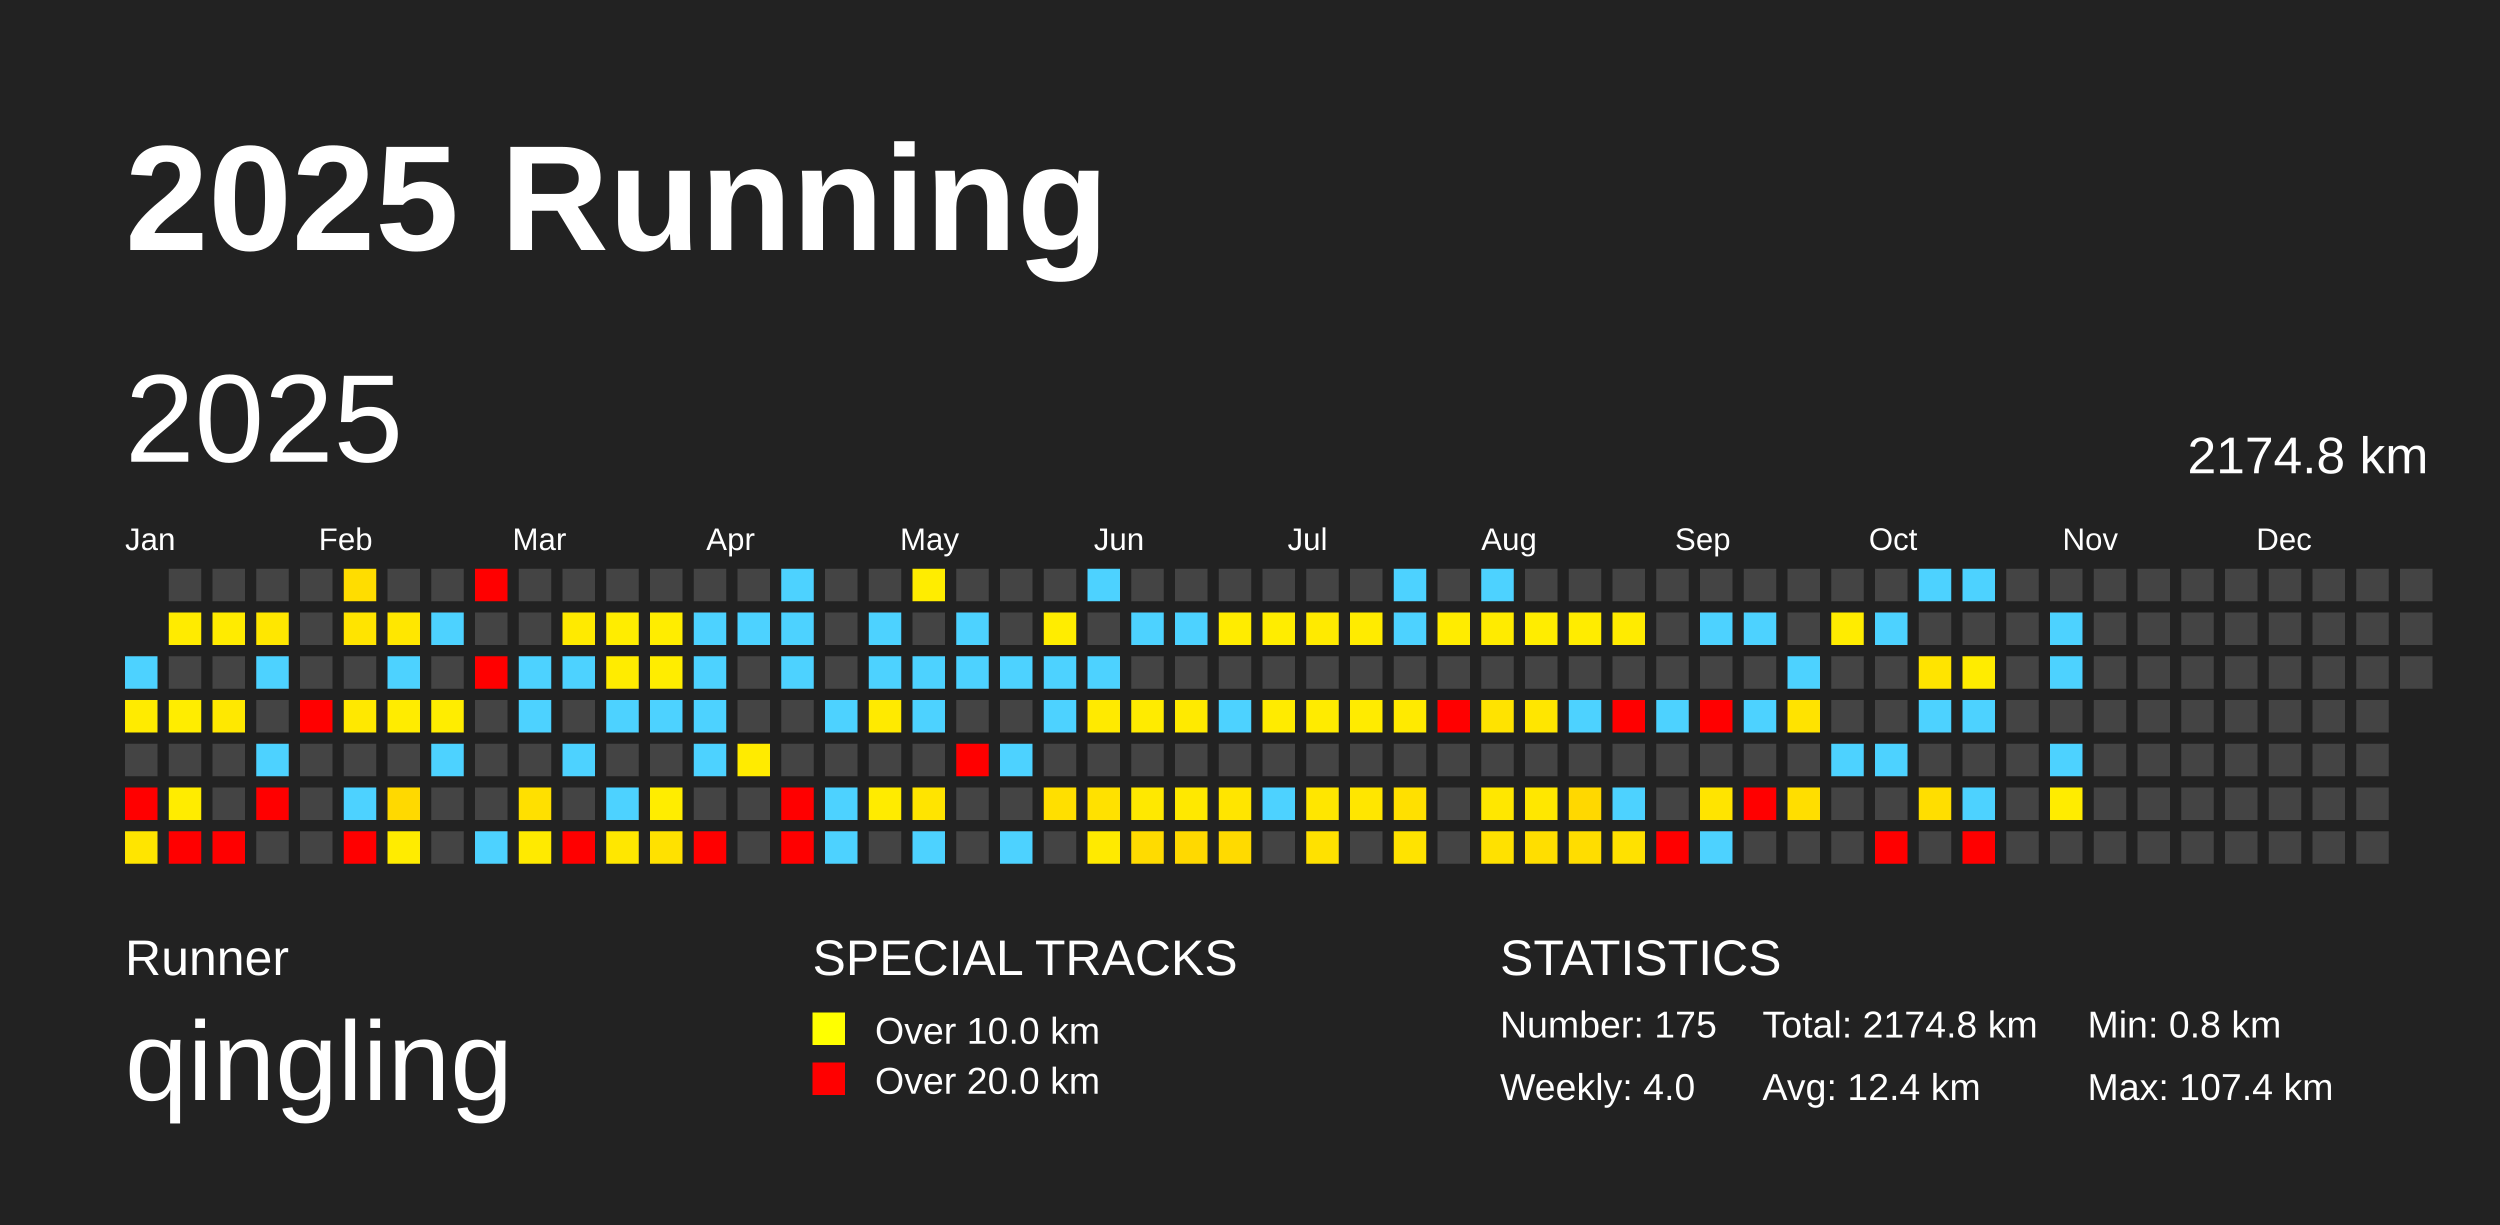
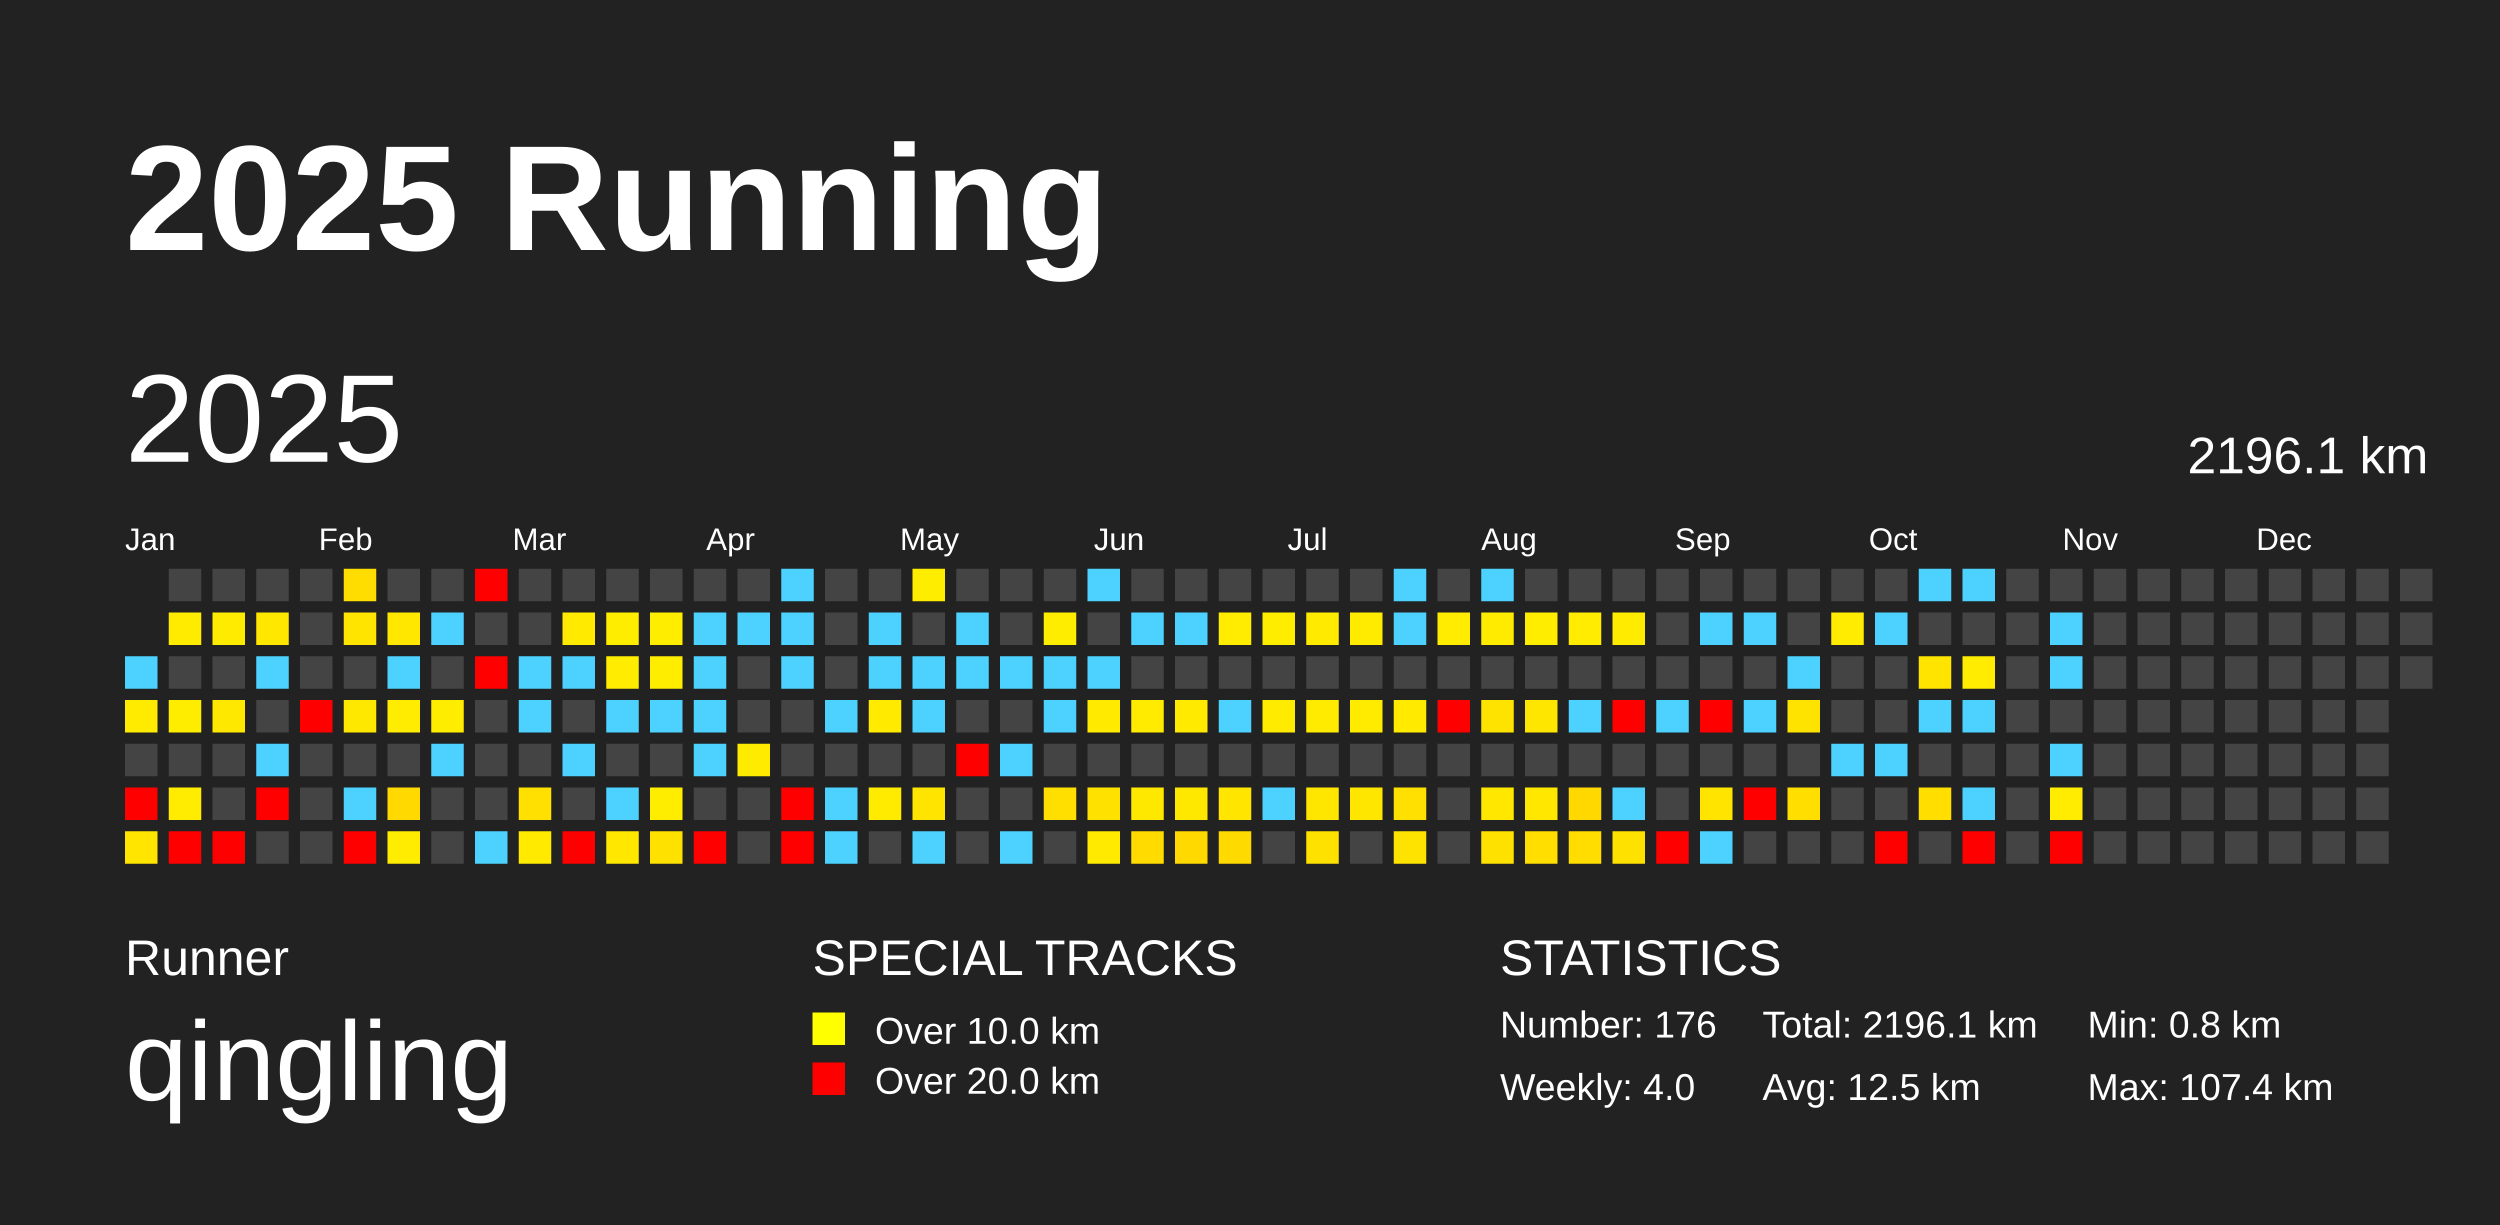
<svg xmlns="http://www.w3.org/2000/svg" baseProfile="full" height="98mm" version="1.1" viewBox="0,0,200,98" width="200mm">
  <defs />
  <rect fill="#222222" height="98" width="200" x="0" y="0" />
  <text fill="#FFFFFF" style="font-size:12px; font-family:Arial; font-weight:bold;" x="10" y="20">2025 Running</text>
  <text fill="#FFFFFF" style="font-size:4px; font-family:Arial" x="10" y="78">Runner</text>
  <text fill="#FFFFFF" style="font-size:9px; font-family:Arial" x="10" y="88">qingling</text>
  <text fill="#FFFFFF" style="font-size:4px; font-family:Arial" x="65" y="78">SPECIAL TRACKS</text>
  <rect fill="yellow" height="2.6" width="2.6" x="65" y="81" />
  <text fill="#FFFFFF" style="font-size:3px; font-family:Arial" x="70" y="83.5">Over 10.0 km</text>
  <rect fill="red" height="2.6" width="2.6" x="65" y="85" />
  <text fill="#FFFFFF" style="font-size:3px; font-family:Arial" x="70" y="87.5">Over 20.0 km</text>
  <text fill="#FFFFFF" style="font-size:4px; font-family:Arial" x="120" y="78">STATISTICS</text>
-   <text fill="#FFFFFF" style="font-size:3px; font-family:Arial" x="120" y="83">Number: 175</text>
+   <text fill="#FFFFFF" style="font-size:3px; font-family:Arial" x="120" y="83">Number: 176</text>
  <text fill="#FFFFFF" style="font-size:3px; font-family:Arial" x="120" y="88">Weekly: 4.0</text>
-   <text fill="#FFFFFF" style="font-size:3px; font-family:Arial" x="141" y="83">Total: 2174.8 km</text>
-   <text fill="#FFFFFF" style="font-size:3px; font-family:Arial" x="141" y="88">Avg: 12.4 km</text>
+   <text fill="#FFFFFF" style="font-size:3px; font-family:Arial" x="141" y="83">Total: 2196.1 km</text>
+   <text fill="#FFFFFF" style="font-size:3px; font-family:Arial" x="141" y="88">Avg: 12.5 km</text>
  <text fill="#FFFFFF" style="font-size:3px; font-family:Arial" x="167" y="83">Min: 0.8 km</text>
  <text fill="#FFFFFF" style="font-size:3px; font-family:Arial" x="167" y="88">Max: 107.4 km</text>
  <text dominant-baseline="hanging" fill="#FFFFFF" style="font-size:10.0px; font-family:Arial;" x="10" y="30">2025</text>
-   <text dominant-baseline="hanging" fill="#FFFFFF" style="font-size:4.125px; font-family:Arial;" x="175" y="35">2174.8 km</text>
+   <text dominant-baseline="hanging" fill="#FFFFFF" style="font-size:4.125px; font-family:Arial;" x="175" y="35">2196.1 km</text>
  <text fill="#FFFFFF" style="font-size:2.5px; font-family:Arial" x="10.0" y="44">Jan</text>
  <text fill="#FFFFFF" style="font-size:2.5px; font-family:Arial" x="25.5" y="44">Feb</text>
  <text fill="#FFFFFF" style="font-size:2.5px; font-family:Arial" x="41.0" y="44">Mar</text>
  <text fill="#FFFFFF" style="font-size:2.5px; font-family:Arial" x="56.5" y="44">Apr</text>
  <text fill="#FFFFFF" style="font-size:2.5px; font-family:Arial" x="72.0" y="44">May</text>
  <text fill="#FFFFFF" style="font-size:2.5px; font-family:Arial" x="87.5" y="44">Jun</text>
  <text fill="#FFFFFF" style="font-size:2.5px; font-family:Arial" x="103.0" y="44">Jul</text>
  <text fill="#FFFFFF" style="font-size:2.5px; font-family:Arial" x="118.5" y="44">Aug</text>
  <text fill="#FFFFFF" style="font-size:2.5px; font-family:Arial" x="134.0" y="44">Sep</text>
  <text fill="#FFFFFF" style="font-size:2.5px; font-family:Arial" x="149.5" y="44">Oct</text>
  <text fill="#FFFFFF" style="font-size:2.5px; font-family:Arial" x="165.0" y="44">Nov</text>
  <text fill="#FFFFFF" style="font-size:2.5px; font-family:Arial" x="180.5" y="44">Dec</text>
  <rect fill="#4dd2ff" height="2.6" width="2.6" x="10.0" y="52.5" />
  <rect fill="#ffeb00" height="2.6" width="2.6" x="10.0" y="56.0" />
  <rect fill="#444444" height="2.6" width="2.6" x="10.0" y="59.5" />
  <rect fill="red" height="2.6" width="2.6" x="10.0" y="63.0" />
  <rect fill="#ffe500" height="2.6" width="2.6" x="10.0" y="66.5" />
  <rect fill="#444444" height="2.6" width="2.6" x="13.5" y="45.5" />
  <rect fill="#ffeb00" height="2.6" width="2.6" x="13.5" y="49.0" />
  <rect fill="#444444" height="2.6" width="2.6" x="13.5" y="52.5" />
  <rect fill="#ffed00" height="2.6" width="2.6" x="13.5" y="56.0" />
  <rect fill="#444444" height="2.6" width="2.6" x="13.5" y="59.5" />
  <rect fill="#ffec00" height="2.6" width="2.6" x="13.5" y="63.0" />
  <rect fill="red" height="2.6" width="2.6" x="13.5" y="66.5" />
  <rect fill="#444444" height="2.6" width="2.6" x="17.0" y="45.5" />
  <rect fill="#ffeb00" height="2.6" width="2.6" x="17.0" y="49.0" />
  <rect fill="#444444" height="2.6" width="2.6" x="17.0" y="52.5" />
  <rect fill="#ffe800" height="2.6" width="2.6" x="17.0" y="56.0" />
  <rect fill="#444444" height="2.6" width="2.6" x="17.0" y="59.5" />
  <rect fill="#444444" height="2.6" width="2.6" x="17.0" y="63.0" />
  <rect fill="red" height="2.6" width="2.6" x="17.0" y="66.5" />
  <rect fill="#444444" height="2.6" width="2.6" x="20.5" y="45.5" />
  <rect fill="#ffe700" height="2.6" width="2.6" x="20.5" y="49.0" />
  <rect fill="#4dd2ff" height="2.6" width="2.6" x="20.5" y="52.5" />
  <rect fill="#444444" height="2.6" width="2.6" x="20.5" y="56.0" />
  <rect fill="#4dd2ff" height="2.6" width="2.6" x="20.5" y="59.5" />
  <rect fill="red" height="2.6" width="2.6" x="20.5" y="63.0" />
  <rect fill="#444444" height="2.6" width="2.6" x="20.5" y="66.5" />
  <rect fill="#444444" height="2.6" width="2.6" x="24.0" y="45.5" />
  <rect fill="#444444" height="2.6" width="2.6" x="24.0" y="49.0" />
  <rect fill="#444444" height="2.6" width="2.6" x="24.0" y="52.5" />
  <rect fill="red" height="2.6" width="2.6" x="24.0" y="56.0" />
  <rect fill="#444444" height="2.6" width="2.6" x="24.0" y="59.5" />
  <rect fill="#444444" height="2.6" width="2.6" x="24.0" y="63.0" />
  <rect fill="#444444" height="2.6" width="2.6" x="24.0" y="66.5" />
  <rect fill="#ffdd00" height="2.6" width="2.6" x="27.5" y="45.5" />
  <rect fill="#ffe400" height="2.6" width="2.6" x="27.5" y="49.0" />
  <rect fill="#444444" height="2.6" width="2.6" x="27.5" y="52.5" />
  <rect fill="#ffe800" height="2.6" width="2.6" x="27.5" y="56.0" />
  <rect fill="#444444" height="2.6" width="2.6" x="27.5" y="59.5" />
  <rect fill="#4dd2ff" height="2.6" width="2.6" x="27.5" y="63.0" />
  <rect fill="red" height="2.6" width="2.6" x="27.5" y="66.5" />
  <rect fill="#444444" height="2.6" width="2.6" x="31.0" y="45.5" />
  <rect fill="#ffe700" height="2.6" width="2.6" x="31.0" y="49.0" />
  <rect fill="#4dd2ff" height="2.6" width="2.6" x="31.0" y="52.5" />
  <rect fill="#ffec00" height="2.6" width="2.6" x="31.0" y="56.0" />
  <rect fill="#444444" height="2.6" width="2.6" x="31.0" y="59.5" />
  <rect fill="#ffd900" height="2.6" width="2.6" x="31.0" y="63.0" />
  <rect fill="#ffec00" height="2.6" width="2.6" x="31.0" y="66.5" />
  <rect fill="#444444" height="2.6" width="2.6" x="34.5" y="45.5" />
  <rect fill="#4dd2ff" height="2.6" width="2.6" x="34.5" y="49.0" />
  <rect fill="#444444" height="2.6" width="2.6" x="34.5" y="52.5" />
  <rect fill="#ffed00" height="2.6" width="2.6" x="34.5" y="56.0" />
  <rect fill="#4dd2ff" height="2.6" width="2.6" x="34.5" y="59.5" />
  <rect fill="#444444" height="2.6" width="2.6" x="34.5" y="63.0" />
  <rect fill="#444444" height="2.6" width="2.6" x="34.5" y="66.5" />
  <rect fill="red" height="2.6" width="2.6" x="38.0" y="45.5" />
  <rect fill="#444444" height="2.6" width="2.6" x="38.0" y="49.0" />
  <rect fill="red" height="2.6" width="2.6" x="38.0" y="52.5" />
  <rect fill="#444444" height="2.6" width="2.6" x="38.0" y="56.0" />
  <rect fill="#444444" height="2.6" width="2.6" x="38.0" y="59.5" />
  <rect fill="#444444" height="2.6" width="2.6" x="38.0" y="63.0" />
  <rect fill="#4dd2ff" height="2.6" width="2.6" x="38.0" y="66.5" />
  <rect fill="#444444" height="2.6" width="2.6" x="41.5" y="45.5" />
  <rect fill="#444444" height="2.6" width="2.6" x="41.5" y="49.0" />
  <rect fill="#4dd2ff" height="2.6" width="2.6" x="41.5" y="52.5" />
  <rect fill="#4dd2ff" height="2.6" width="2.6" x="41.5" y="56.0" />
  <rect fill="#444444" height="2.6" width="2.6" x="41.5" y="59.5" />
  <rect fill="#ffe000" height="2.6" width="2.6" x="41.5" y="63.0" />
  <rect fill="#ffea00" height="2.6" width="2.6" x="41.5" y="66.5" />
  <rect fill="#444444" height="2.6" width="2.6" x="45.0" y="45.5" />
  <rect fill="#ffea00" height="2.6" width="2.6" x="45.0" y="49.0" />
  <rect fill="#4dd2ff" height="2.6" width="2.6" x="45.0" y="52.5" />
  <rect fill="#444444" height="2.6" width="2.6" x="45.0" y="56.0" />
  <rect fill="#4dd2ff" height="2.6" width="2.6" x="45.0" y="59.5" />
  <rect fill="#444444" height="2.6" width="2.6" x="45.0" y="63.0" />
  <rect fill="red" height="2.6" width="2.6" x="45.0" y="66.5" />
  <rect fill="#444444" height="2.6" width="2.6" x="48.5" y="45.5" />
  <rect fill="#ffed00" height="2.6" width="2.6" x="48.5" y="49.0" />
  <rect fill="#ffec00" height="2.6" width="2.6" x="48.5" y="52.5" />
  <rect fill="#4dd2ff" height="2.6" width="2.6" x="48.5" y="56.0" />
  <rect fill="#444444" height="2.6" width="2.6" x="48.5" y="59.5" />
  <rect fill="#4dd2ff" height="2.6" width="2.6" x="48.5" y="63.0" />
  <rect fill="#ffe700" height="2.6" width="2.6" x="48.5" y="66.5" />
  <rect fill="#444444" height="2.6" width="2.6" x="52.0" y="45.5" />
  <rect fill="#ffed00" height="2.6" width="2.6" x="52.0" y="49.0" />
  <rect fill="#ffed00" height="2.6" width="2.6" x="52.0" y="52.5" />
  <rect fill="#4dd2ff" height="2.6" width="2.6" x="52.0" y="56.0" />
  <rect fill="#444444" height="2.6" width="2.6" x="52.0" y="59.5" />
  <rect fill="#ffed00" height="2.6" width="2.6" x="52.0" y="63.0" />
  <rect fill="#ffe100" height="2.6" width="2.6" x="52.0" y="66.5" />
  <rect fill="#444444" height="2.6" width="2.6" x="55.5" y="45.5" />
  <rect fill="#4dd2ff" height="2.6" width="2.6" x="55.5" y="49.0" />
  <rect fill="#4dd2ff" height="2.6" width="2.6" x="55.5" y="52.5" />
  <rect fill="#4dd2ff" height="2.6" width="2.6" x="55.5" y="56.0" />
  <rect fill="#4dd2ff" height="2.6" width="2.6" x="55.5" y="59.5" />
  <rect fill="#444444" height="2.6" width="2.6" x="55.5" y="63.0" />
  <rect fill="red" height="2.6" width="2.6" x="55.5" y="66.5" />
  <rect fill="#444444" height="2.6" width="2.6" x="59.0" y="45.5" />
  <rect fill="#4dd2ff" height="2.6" width="2.6" x="59.0" y="49.0" />
  <rect fill="#444444" height="2.6" width="2.6" x="59.0" y="52.5" />
  <rect fill="#444444" height="2.6" width="2.6" x="59.0" y="56.0" />
  <rect fill="#ffeb00" height="2.6" width="2.6" x="59.0" y="59.5" />
  <rect fill="#444444" height="2.6" width="2.6" x="59.0" y="63.0" />
  <rect fill="#444444" height="2.6" width="2.6" x="59.0" y="66.5" />
  <rect fill="#4dd2ff" height="2.6" width="2.6" x="62.5" y="45.5" />
  <rect fill="#4dd2ff" height="2.6" width="2.6" x="62.5" y="49.0" />
  <rect fill="#4dd2ff" height="2.6" width="2.6" x="62.5" y="52.5" />
  <rect fill="#444444" height="2.6" width="2.6" x="62.5" y="56.0" />
  <rect fill="#444444" height="2.6" width="2.6" x="62.5" y="59.5" />
  <rect fill="red" height="2.6" width="2.6" x="62.5" y="63.0" />
  <rect fill="red" height="2.6" width="2.6" x="62.5" y="66.5" />
  <rect fill="#444444" height="2.6" width="2.6" x="66.0" y="45.5" />
  <rect fill="#444444" height="2.6" width="2.6" x="66.0" y="49.0" />
  <rect fill="#444444" height="2.6" width="2.6" x="66.0" y="52.5" />
  <rect fill="#4dd2ff" height="2.6" width="2.6" x="66.0" y="56.0" />
  <rect fill="#444444" height="2.6" width="2.6" x="66.0" y="59.5" />
  <rect fill="#4dd2ff" height="2.6" width="2.6" x="66.0" y="63.0" />
  <rect fill="#4dd2ff" height="2.6" width="2.6" x="66.0" y="66.5" />
  <rect fill="#444444" height="2.6" width="2.6" x="69.5" y="45.5" />
  <rect fill="#4dd2ff" height="2.6" width="2.6" x="69.5" y="49.0" />
  <rect fill="#4dd2ff" height="2.6" width="2.6" x="69.5" y="52.5" />
  <rect fill="#ffea00" height="2.6" width="2.6" x="69.5" y="56.0" />
  <rect fill="#444444" height="2.6" width="2.6" x="69.5" y="59.5" />
  <rect fill="#ffeb00" height="2.6" width="2.6" x="69.5" y="63.0" />
  <rect fill="#444444" height="2.6" width="2.6" x="69.5" y="66.5" />
  <rect fill="#ffed00" height="2.6" width="2.6" x="73.0" y="45.5" />
  <rect fill="#444444" height="2.6" width="2.6" x="73.0" y="49.0" />
  <rect fill="#4dd2ff" height="2.6" width="2.6" x="73.0" y="52.5" />
  <rect fill="#4dd2ff" height="2.6" width="2.6" x="73.0" y="56.0" />
  <rect fill="#444444" height="2.6" width="2.6" x="73.0" y="59.5" />
  <rect fill="#ffe400" height="2.6" width="2.6" x="73.0" y="63.0" />
  <rect fill="#4dd2ff" height="2.6" width="2.6" x="73.0" y="66.5" />
  <rect fill="#444444" height="2.6" width="2.6" x="76.5" y="45.5" />
  <rect fill="#4dd2ff" height="2.6" width="2.6" x="76.5" y="49.0" />
  <rect fill="#4dd2ff" height="2.6" width="2.6" x="76.5" y="52.5" />
  <rect fill="#444444" height="2.6" width="2.6" x="76.5" y="56.0" />
  <rect fill="red" height="2.6" width="2.6" x="76.5" y="59.5" />
  <rect fill="#444444" height="2.6" width="2.6" x="76.5" y="63.0" />
  <rect fill="#444444" height="2.6" width="2.6" x="76.5" y="66.5" />
  <rect fill="#444444" height="2.6" width="2.6" x="80.0" y="45.5" />
  <rect fill="#444444" height="2.6" width="2.6" x="80.0" y="49.0" />
  <rect fill="#4dd2ff" height="2.6" width="2.6" x="80.0" y="52.5" />
  <rect fill="#444444" height="2.6" width="2.6" x="80.0" y="56.0" />
  <rect fill="#4dd2ff" height="2.6" width="2.6" x="80.0" y="59.5" />
  <rect fill="#444444" height="2.6" width="2.6" x="80.0" y="63.0" />
  <rect fill="#4dd2ff" height="2.6" width="2.6" x="80.0" y="66.5" />
  <rect fill="#444444" height="2.6" width="2.6" x="83.5" y="45.5" />
  <rect fill="#ffed00" height="2.6" width="2.6" x="83.5" y="49.0" />
  <rect fill="#4dd2ff" height="2.6" width="2.6" x="83.5" y="52.5" />
  <rect fill="#4dd2ff" height="2.6" width="2.6" x="83.5" y="56.0" />
  <rect fill="#444444" height="2.6" width="2.6" x="83.5" y="59.5" />
  <rect fill="#ffdf00" height="2.6" width="2.6" x="83.5" y="63.0" />
  <rect fill="#444444" height="2.6" width="2.6" x="83.5" y="66.5" />
  <rect fill="#4dd2ff" height="2.6" width="2.6" x="87.0" y="45.5" />
  <rect fill="#444444" height="2.6" width="2.6" x="87.0" y="49.0" />
  <rect fill="#4dd2ff" height="2.6" width="2.6" x="87.0" y="52.5" />
  <rect fill="#ffea00" height="2.6" width="2.6" x="87.0" y="56.0" />
  <rect fill="#444444" height="2.6" width="2.6" x="87.0" y="59.5" />
  <rect fill="#ffe100" height="2.6" width="2.6" x="87.0" y="63.0" />
  <rect fill="#ffea00" height="2.6" width="2.6" x="87.0" y="66.5" />
  <rect fill="#444444" height="2.6" width="2.6" x="90.5" y="45.5" />
  <rect fill="#4dd2ff" height="2.6" width="2.6" x="90.5" y="49.0" />
  <rect fill="#444444" height="2.6" width="2.6" x="90.5" y="52.5" />
  <rect fill="#ffeb00" height="2.6" width="2.6" x="90.5" y="56.0" />
  <rect fill="#444444" height="2.6" width="2.6" x="90.5" y="59.5" />
  <rect fill="#ffe800" height="2.6" width="2.6" x="90.5" y="63.0" />
  <rect fill="#ffdb00" height="2.6" width="2.6" x="90.5" y="66.5" />
  <rect fill="#444444" height="2.6" width="2.6" x="94.0" y="45.5" />
  <rect fill="#4dd2ff" height="2.6" width="2.6" x="94.0" y="49.0" />
  <rect fill="#444444" height="2.6" width="2.6" x="94.0" y="52.5" />
  <rect fill="#ffea00" height="2.6" width="2.6" x="94.0" y="56.0" />
  <rect fill="#444444" height="2.6" width="2.6" x="94.0" y="59.5" />
  <rect fill="#ffe800" height="2.6" width="2.6" x="94.0" y="63.0" />
  <rect fill="#ffd900" height="2.6" width="2.6" x="94.0" y="66.5" />
  <rect fill="#444444" height="2.6" width="2.6" x="97.5" y="45.5" />
  <rect fill="#ffec00" height="2.6" width="2.6" x="97.5" y="49.0" />
  <rect fill="#444444" height="2.6" width="2.6" x="97.5" y="52.5" />
  <rect fill="#4dd2ff" height="2.6" width="2.6" x="97.5" y="56.0" />
  <rect fill="#444444" height="2.6" width="2.6" x="97.5" y="59.5" />
  <rect fill="#ffe500" height="2.6" width="2.6" x="97.5" y="63.0" />
  <rect fill="#ffda00" height="2.6" width="2.6" x="97.5" y="66.5" />
  <rect fill="#444444" height="2.6" width="2.6" x="101.0" y="45.5" />
  <rect fill="#ffed00" height="2.6" width="2.6" x="101.0" y="49.0" />
  <rect fill="#444444" height="2.6" width="2.6" x="101.0" y="52.5" />
  <rect fill="#ffeb00" height="2.6" width="2.6" x="101.0" y="56.0" />
  <rect fill="#444444" height="2.6" width="2.6" x="101.0" y="59.5" />
  <rect fill="#4dd2ff" height="2.6" width="2.6" x="101.0" y="63.0" />
  <rect fill="#444444" height="2.6" width="2.6" x="101.0" y="66.5" />
  <rect fill="#444444" height="2.6" width="2.6" x="104.5" y="45.5" />
  <rect fill="#ffea00" height="2.6" width="2.6" x="104.5" y="49.0" />
  <rect fill="#444444" height="2.6" width="2.6" x="104.5" y="52.5" />
  <rect fill="#ffeb00" height="2.6" width="2.6" x="104.5" y="56.0" />
  <rect fill="#444444" height="2.6" width="2.6" x="104.5" y="59.5" />
  <rect fill="#ffe600" height="2.6" width="2.6" x="104.5" y="63.0" />
  <rect fill="#ffe100" height="2.6" width="2.6" x="104.5" y="66.5" />
  <rect fill="#444444" height="2.6" width="2.6" x="108.0" y="45.5" />
  <rect fill="#ffeb00" height="2.6" width="2.6" x="108.0" y="49.0" />
  <rect fill="#444444" height="2.6" width="2.6" x="108.0" y="52.5" />
  <rect fill="#ffeb00" height="2.6" width="2.6" x="108.0" y="56.0" />
  <rect fill="#444444" height="2.6" width="2.6" x="108.0" y="59.5" />
  <rect fill="#ffe600" height="2.6" width="2.6" x="108.0" y="63.0" />
  <rect fill="#444444" height="2.6" width="2.6" x="108.0" y="66.5" />
  <rect fill="#4dd2ff" height="2.6" width="2.6" x="111.5" y="45.5" />
  <rect fill="#4dd2ff" height="2.6" width="2.6" x="111.5" y="49.0" />
  <rect fill="#444444" height="2.6" width="2.6" x="111.5" y="52.5" />
  <rect fill="#ffea00" height="2.6" width="2.6" x="111.5" y="56.0" />
  <rect fill="#444444" height="2.6" width="2.6" x="111.5" y="59.5" />
  <rect fill="#ffe000" height="2.6" width="2.6" x="111.5" y="63.0" />
  <rect fill="#ffe300" height="2.6" width="2.6" x="111.5" y="66.5" />
  <rect fill="#444444" height="2.6" width="2.6" x="115.0" y="45.5" />
  <rect fill="#ffec00" height="2.6" width="2.6" x="115.0" y="49.0" />
  <rect fill="#444444" height="2.6" width="2.6" x="115.0" y="52.5" />
  <rect fill="red" height="2.6" width="2.6" x="115.0" y="56.0" />
  <rect fill="#444444" height="2.6" width="2.6" x="115.0" y="59.5" />
  <rect fill="#444444" height="2.6" width="2.6" x="115.0" y="63.0" />
  <rect fill="#444444" height="2.6" width="2.6" x="115.0" y="66.5" />
  <rect fill="#4dd2ff" height="2.6" width="2.6" x="118.5" y="45.5" />
  <rect fill="#ffeb00" height="2.6" width="2.6" x="118.5" y="49.0" />
  <rect fill="#444444" height="2.6" width="2.6" x="118.5" y="52.5" />
  <rect fill="#ffe300" height="2.6" width="2.6" x="118.5" y="56.0" />
  <rect fill="#444444" height="2.6" width="2.6" x="118.5" y="59.5" />
  <rect fill="#ffe700" height="2.6" width="2.6" x="118.5" y="63.0" />
  <rect fill="#ffe100" height="2.6" width="2.6" x="118.5" y="66.5" />
  <rect fill="#444444" height="2.6" width="2.6" x="122.0" y="45.5" />
  <rect fill="#ffed00" height="2.6" width="2.6" x="122.0" y="49.0" />
  <rect fill="#444444" height="2.6" width="2.6" x="122.0" y="52.5" />
  <rect fill="#ffe600" height="2.6" width="2.6" x="122.0" y="56.0" />
  <rect fill="#444444" height="2.6" width="2.6" x="122.0" y="59.5" />
  <rect fill="#ffe700" height="2.6" width="2.6" x="122.0" y="63.0" />
  <rect fill="#ffde00" height="2.6" width="2.6" x="122.0" y="66.5" />
  <rect fill="#444444" height="2.6" width="2.6" x="125.5" y="45.5" />
  <rect fill="#ffec00" height="2.6" width="2.6" x="125.5" y="49.0" />
  <rect fill="#444444" height="2.6" width="2.6" x="125.5" y="52.5" />
  <rect fill="#4dd2ff" height="2.6" width="2.6" x="125.5" y="56.0" />
  <rect fill="#444444" height="2.6" width="2.6" x="125.5" y="59.5" />
  <rect fill="#ffd800" height="2.6" width="2.6" x="125.5" y="63.0" />
  <rect fill="#ffdd00" height="2.6" width="2.6" x="125.5" y="66.5" />
  <rect fill="#444444" height="2.6" width="2.6" x="129.0" y="45.5" />
  <rect fill="#ffeb00" height="2.6" width="2.6" x="129.0" y="49.0" />
  <rect fill="#444444" height="2.6" width="2.6" x="129.0" y="52.5" />
  <rect fill="red" height="2.6" width="2.6" x="129.0" y="56.0" />
  <rect fill="#444444" height="2.6" width="2.6" x="129.0" y="59.5" />
  <rect fill="#4dd2ff" height="2.6" width="2.6" x="129.0" y="63.0" />
  <rect fill="#ffe100" height="2.6" width="2.6" x="129.0" y="66.5" />
  <rect fill="#444444" height="2.6" width="2.6" x="132.5" y="45.5" />
  <rect fill="#444444" height="2.6" width="2.6" x="132.5" y="49.0" />
  <rect fill="#444444" height="2.6" width="2.6" x="132.5" y="52.5" />
  <rect fill="#4dd2ff" height="2.6" width="2.6" x="132.5" y="56.0" />
  <rect fill="#444444" height="2.6" width="2.6" x="132.5" y="59.5" />
  <rect fill="#444444" height="2.6" width="2.6" x="132.5" y="63.0" />
  <rect fill="red" height="2.6" width="2.6" x="132.5" y="66.5" />
  <rect fill="#444444" height="2.6" width="2.6" x="136.0" y="45.5" />
  <rect fill="#4dd2ff" height="2.6" width="2.6" x="136.0" y="49.0" />
  <rect fill="#444444" height="2.6" width="2.6" x="136.0" y="52.5" />
  <rect fill="red" height="2.6" width="2.6" x="136.0" y="56.0" />
  <rect fill="#444444" height="2.6" width="2.6" x="136.0" y="59.5" />
  <rect fill="#ffe400" height="2.6" width="2.6" x="136.0" y="63.0" />
  <rect fill="#4dd2ff" height="2.6" width="2.6" x="136.0" y="66.5" />
  <rect fill="#444444" height="2.6" width="2.6" x="139.5" y="45.5" />
  <rect fill="#4dd2ff" height="2.6" width="2.6" x="139.5" y="49.0" />
  <rect fill="#444444" height="2.6" width="2.6" x="139.5" y="52.5" />
  <rect fill="#4dd2ff" height="2.6" width="2.6" x="139.5" y="56.0" />
  <rect fill="#444444" height="2.6" width="2.6" x="139.5" y="59.5" />
  <rect fill="red" height="2.6" width="2.6" x="139.5" y="63.0" />
  <rect fill="#444444" height="2.6" width="2.6" x="139.5" y="66.5" />
  <rect fill="#444444" height="2.6" width="2.6" x="143.0" y="45.5" />
  <rect fill="#444444" height="2.6" width="2.6" x="143.0" y="49.0" />
  <rect fill="#4dd2ff" height="2.6" width="2.6" x="143.0" y="52.5" />
  <rect fill="#ffe300" height="2.6" width="2.6" x="143.0" y="56.0" />
  <rect fill="#444444" height="2.6" width="2.6" x="143.0" y="59.5" />
  <rect fill="#ffde00" height="2.6" width="2.6" x="143.0" y="63.0" />
  <rect fill="#444444" height="2.6" width="2.6" x="143.0" y="66.5" />
  <rect fill="#444444" height="2.6" width="2.6" x="146.5" y="45.5" />
  <rect fill="#ffec00" height="2.6" width="2.6" x="146.5" y="49.0" />
  <rect fill="#444444" height="2.6" width="2.6" x="146.5" y="52.5" />
  <rect fill="#444444" height="2.6" width="2.6" x="146.5" y="56.0" />
  <rect fill="#4dd2ff" height="2.6" width="2.6" x="146.5" y="59.5" />
  <rect fill="#444444" height="2.6" width="2.6" x="146.5" y="63.0" />
  <rect fill="#444444" height="2.6" width="2.6" x="146.5" y="66.5" />
  <rect fill="#444444" height="2.6" width="2.6" x="150.0" y="45.5" />
  <rect fill="#4dd2ff" height="2.6" width="2.6" x="150.0" y="49.0" />
  <rect fill="#444444" height="2.6" width="2.6" x="150.0" y="52.5" />
  <rect fill="#444444" height="2.6" width="2.6" x="150.0" y="56.0" />
  <rect fill="#4dd2ff" height="2.6" width="2.6" x="150.0" y="59.5" />
  <rect fill="#444444" height="2.6" width="2.6" x="150.0" y="63.0" />
  <rect fill="red" height="2.6" width="2.6" x="150.0" y="66.5" />
  <rect fill="#4dd2ff" height="2.6" width="2.6" x="153.5" y="45.5" />
  <rect fill="#444444" height="2.6" width="2.6" x="153.5" y="49.0" />
  <rect fill="#ffe400" height="2.6" width="2.6" x="153.5" y="52.5" />
  <rect fill="#4dd2ff" height="2.6" width="2.6" x="153.5" y="56.0" />
  <rect fill="#444444" height="2.6" width="2.6" x="153.5" y="59.5" />
  <rect fill="#ffde00" height="2.6" width="2.6" x="153.5" y="63.0" />
  <rect fill="#444444" height="2.6" width="2.6" x="153.5" y="66.5" />
  <rect fill="#4dd2ff" height="2.6" width="2.6" x="157.0" y="45.5" />
  <rect fill="#444444" height="2.6" width="2.6" x="157.0" y="49.0" />
  <rect fill="#ffec00" height="2.6" width="2.6" x="157.0" y="52.5" />
  <rect fill="#4dd2ff" height="2.6" width="2.6" x="157.0" y="56.0" />
  <rect fill="#444444" height="2.6" width="2.6" x="157.0" y="59.5" />
  <rect fill="#4dd2ff" height="2.6" width="2.6" x="157.0" y="63.0" />
  <rect fill="red" height="2.6" width="2.6" x="157.0" y="66.5" />
  <rect fill="#444444" height="2.6" width="2.6" x="160.5" y="45.5" />
  <rect fill="#444444" height="2.6" width="2.6" x="160.5" y="49.0" />
  <rect fill="#444444" height="2.6" width="2.6" x="160.5" y="52.5" />
  <rect fill="#444444" height="2.6" width="2.6" x="160.5" y="56.0" />
  <rect fill="#444444" height="2.6" width="2.6" x="160.5" y="59.5" />
  <rect fill="#444444" height="2.6" width="2.6" x="160.5" y="63.0" />
  <rect fill="#444444" height="2.6" width="2.6" x="160.5" y="66.5" />
  <rect fill="#444444" height="2.6" width="2.6" x="164.0" y="45.5" />
  <rect fill="#4dd2ff" height="2.6" width="2.6" x="164.0" y="49.0" />
  <rect fill="#4dd2ff" height="2.6" width="2.6" x="164.0" y="52.5" />
  <rect fill="#444444" height="2.6" width="2.6" x="164.0" y="56.0" />
  <rect fill="#4dd2ff" height="2.6" width="2.6" x="164.0" y="59.5" />
  <rect fill="#ffec00" height="2.6" width="2.6" x="164.0" y="63.0" />
-   <rect fill="#444444" height="2.6" width="2.6" x="164.0" y="66.5" />
+   <rect fill="red" height="2.6" width="2.6" x="164.0" y="66.5" />
  <rect fill="#444444" height="2.6" width="2.6" x="167.5" y="45.5" />
  <rect fill="#444444" height="2.6" width="2.6" x="167.5" y="49.0" />
  <rect fill="#444444" height="2.6" width="2.6" x="167.5" y="52.5" />
  <rect fill="#444444" height="2.6" width="2.6" x="167.5" y="56.0" />
  <rect fill="#444444" height="2.6" width="2.6" x="167.5" y="59.5" />
  <rect fill="#444444" height="2.6" width="2.6" x="167.5" y="63.0" />
  <rect fill="#444444" height="2.6" width="2.6" x="167.5" y="66.5" />
  <rect fill="#444444" height="2.6" width="2.6" x="171.0" y="45.5" />
  <rect fill="#444444" height="2.6" width="2.6" x="171.0" y="49.0" />
  <rect fill="#444444" height="2.6" width="2.6" x="171.0" y="52.5" />
  <rect fill="#444444" height="2.6" width="2.6" x="171.0" y="56.0" />
  <rect fill="#444444" height="2.6" width="2.6" x="171.0" y="59.5" />
  <rect fill="#444444" height="2.6" width="2.6" x="171.0" y="63.0" />
  <rect fill="#444444" height="2.6" width="2.6" x="171.0" y="66.5" />
  <rect fill="#444444" height="2.6" width="2.6" x="174.5" y="45.5" />
  <rect fill="#444444" height="2.6" width="2.6" x="174.5" y="49.0" />
  <rect fill="#444444" height="2.6" width="2.6" x="174.5" y="52.5" />
  <rect fill="#444444" height="2.6" width="2.6" x="174.5" y="56.0" />
  <rect fill="#444444" height="2.6" width="2.6" x="174.5" y="59.5" />
  <rect fill="#444444" height="2.6" width="2.6" x="174.5" y="63.0" />
  <rect fill="#444444" height="2.6" width="2.6" x="174.5" y="66.5" />
  <rect fill="#444444" height="2.6" width="2.6" x="178.0" y="45.5" />
  <rect fill="#444444" height="2.6" width="2.6" x="178.0" y="49.0" />
  <rect fill="#444444" height="2.6" width="2.6" x="178.0" y="52.5" />
  <rect fill="#444444" height="2.6" width="2.6" x="178.0" y="56.0" />
  <rect fill="#444444" height="2.6" width="2.6" x="178.0" y="59.5" />
  <rect fill="#444444" height="2.6" width="2.6" x="178.0" y="63.0" />
  <rect fill="#444444" height="2.6" width="2.6" x="178.0" y="66.5" />
  <rect fill="#444444" height="2.6" width="2.6" x="181.5" y="45.5" />
  <rect fill="#444444" height="2.6" width="2.6" x="181.5" y="49.0" />
  <rect fill="#444444" height="2.6" width="2.6" x="181.5" y="52.5" />
  <rect fill="#444444" height="2.6" width="2.6" x="181.5" y="56.0" />
  <rect fill="#444444" height="2.6" width="2.6" x="181.5" y="59.5" />
  <rect fill="#444444" height="2.6" width="2.6" x="181.5" y="63.0" />
  <rect fill="#444444" height="2.6" width="2.6" x="181.5" y="66.5" />
  <rect fill="#444444" height="2.6" width="2.6" x="185.0" y="45.5" />
  <rect fill="#444444" height="2.6" width="2.6" x="185.0" y="49.0" />
  <rect fill="#444444" height="2.6" width="2.6" x="185.0" y="52.5" />
  <rect fill="#444444" height="2.6" width="2.6" x="185.0" y="56.0" />
  <rect fill="#444444" height="2.6" width="2.6" x="185.0" y="59.5" />
  <rect fill="#444444" height="2.6" width="2.6" x="185.0" y="63.0" />
  <rect fill="#444444" height="2.6" width="2.6" x="185.0" y="66.5" />
  <rect fill="#444444" height="2.6" width="2.6" x="188.5" y="45.5" />
  <rect fill="#444444" height="2.6" width="2.6" x="188.5" y="49.0" />
  <rect fill="#444444" height="2.6" width="2.6" x="188.5" y="52.5" />
  <rect fill="#444444" height="2.6" width="2.6" x="188.5" y="56.0" />
  <rect fill="#444444" height="2.6" width="2.6" x="188.5" y="59.5" />
  <rect fill="#444444" height="2.6" width="2.6" x="188.5" y="63.0" />
  <rect fill="#444444" height="2.6" width="2.6" x="188.5" y="66.5" />
  <rect fill="#444444" height="2.6" width="2.6" x="192.0" y="45.5" />
  <rect fill="#444444" height="2.6" width="2.6" x="192.0" y="49.0" />
  <rect fill="#444444" height="2.6" width="2.6" x="192.0" y="52.5" />
</svg>
